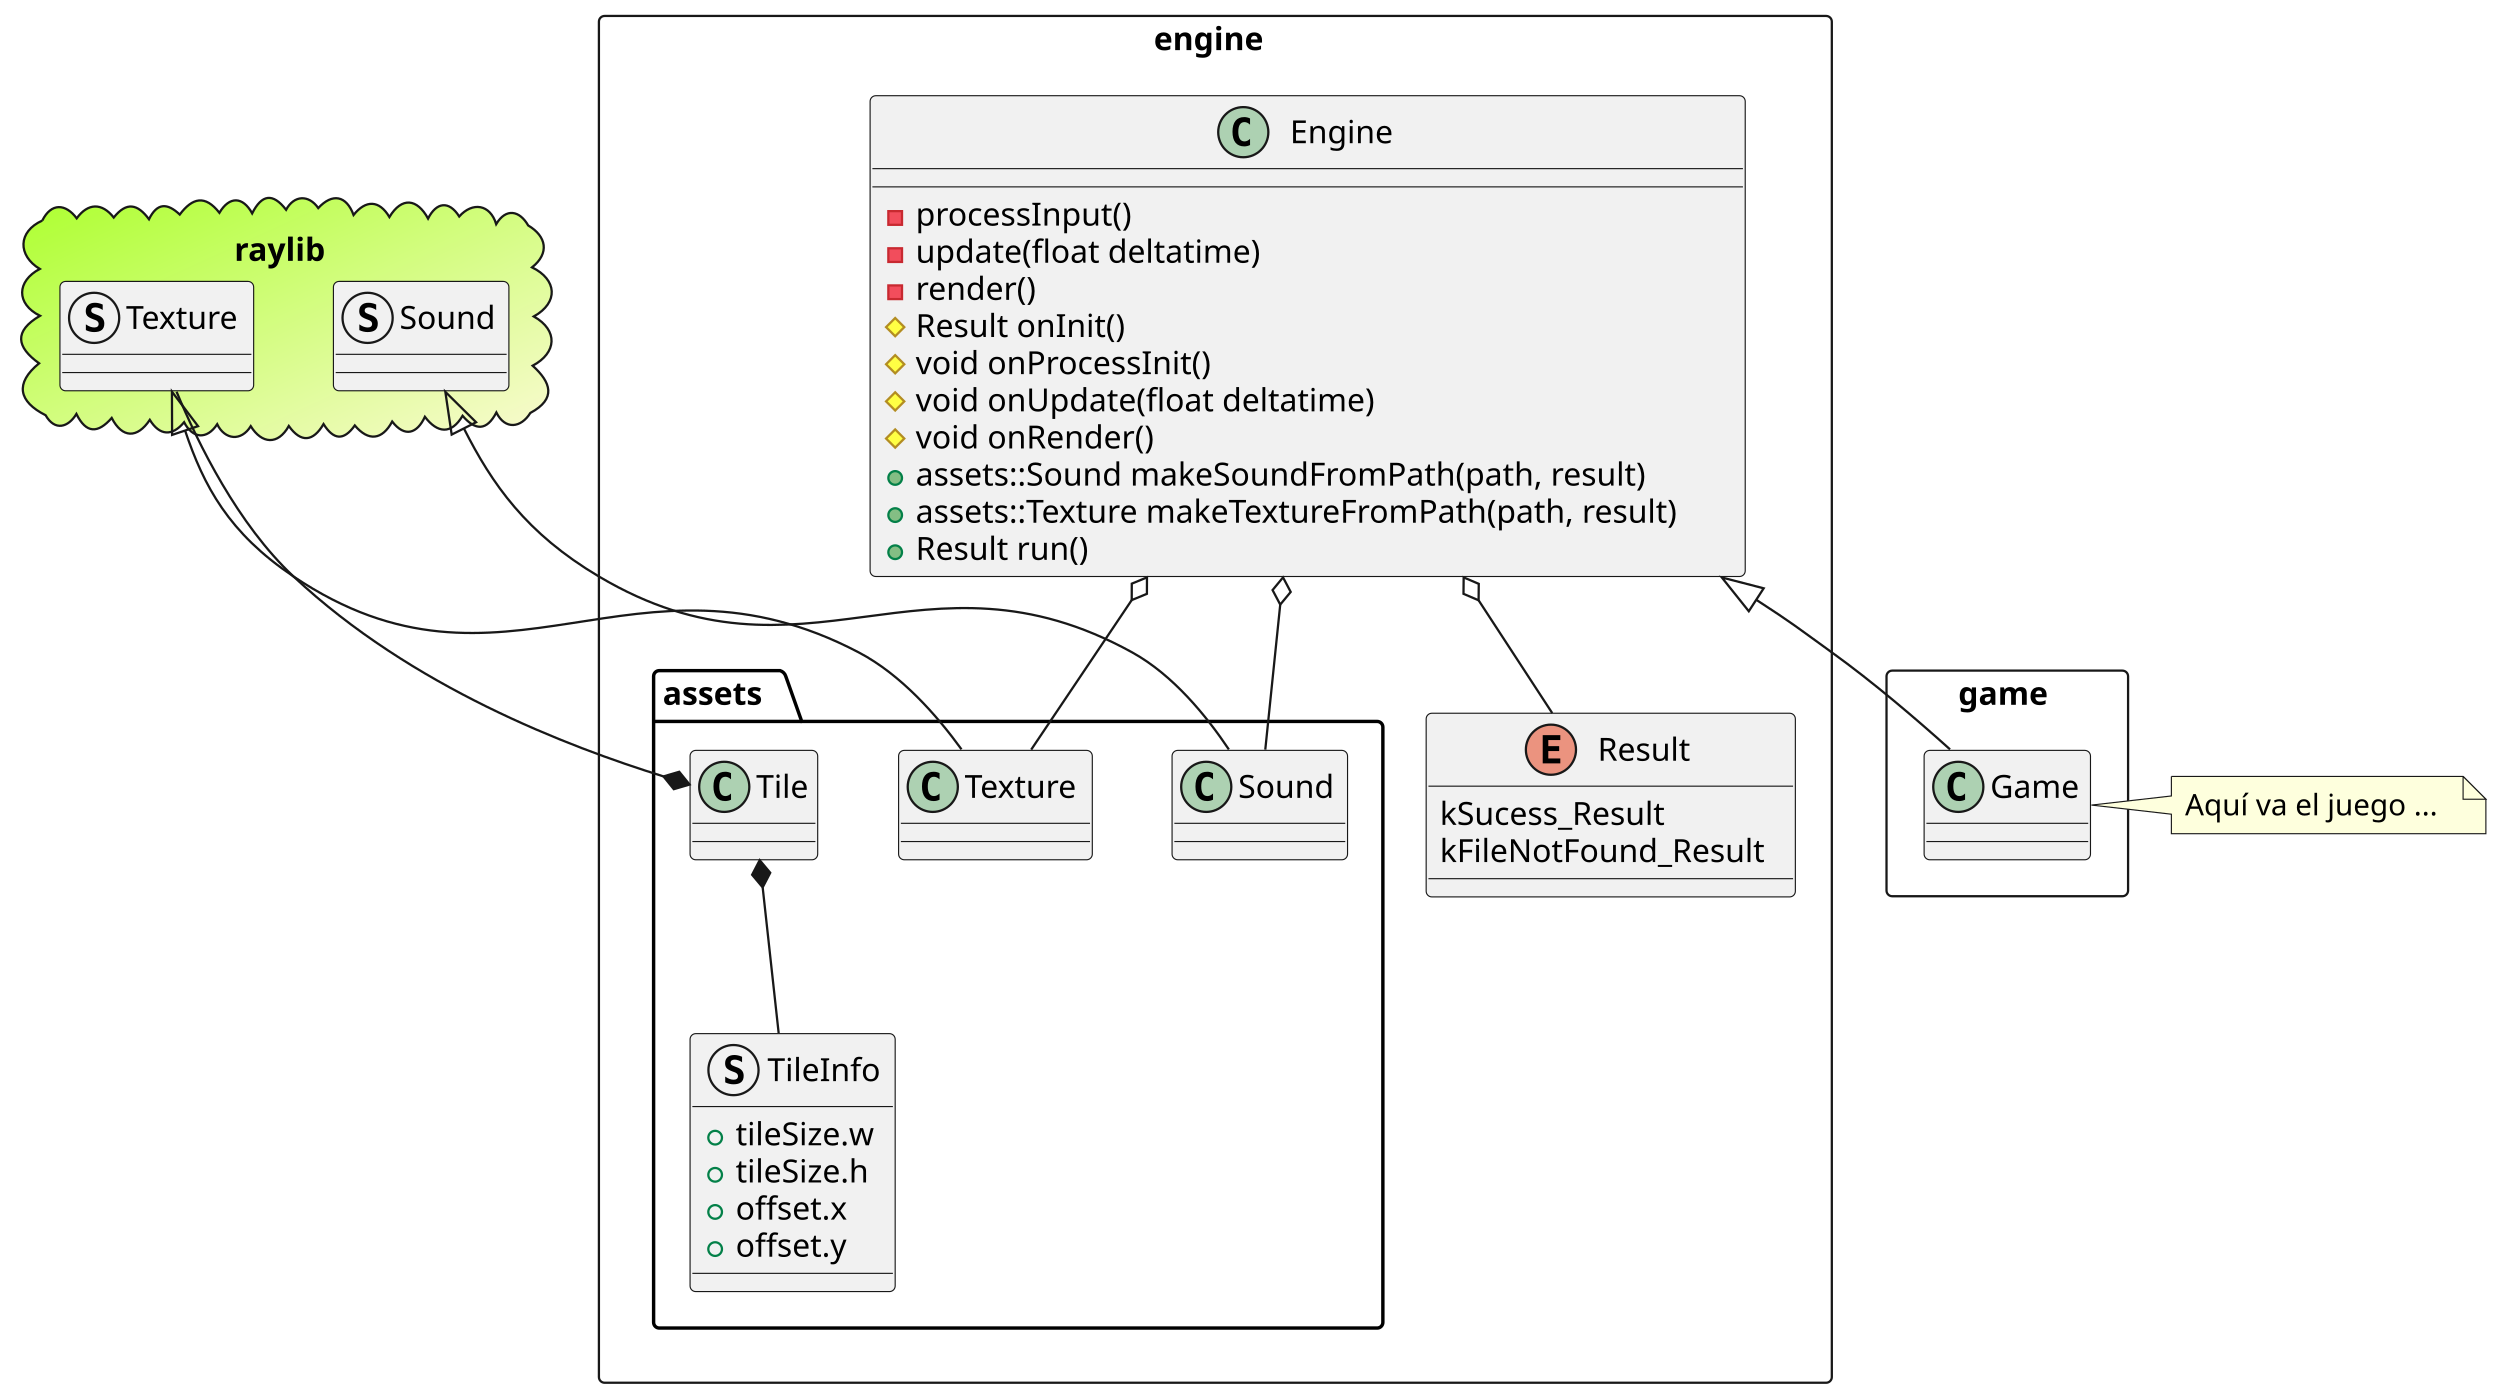
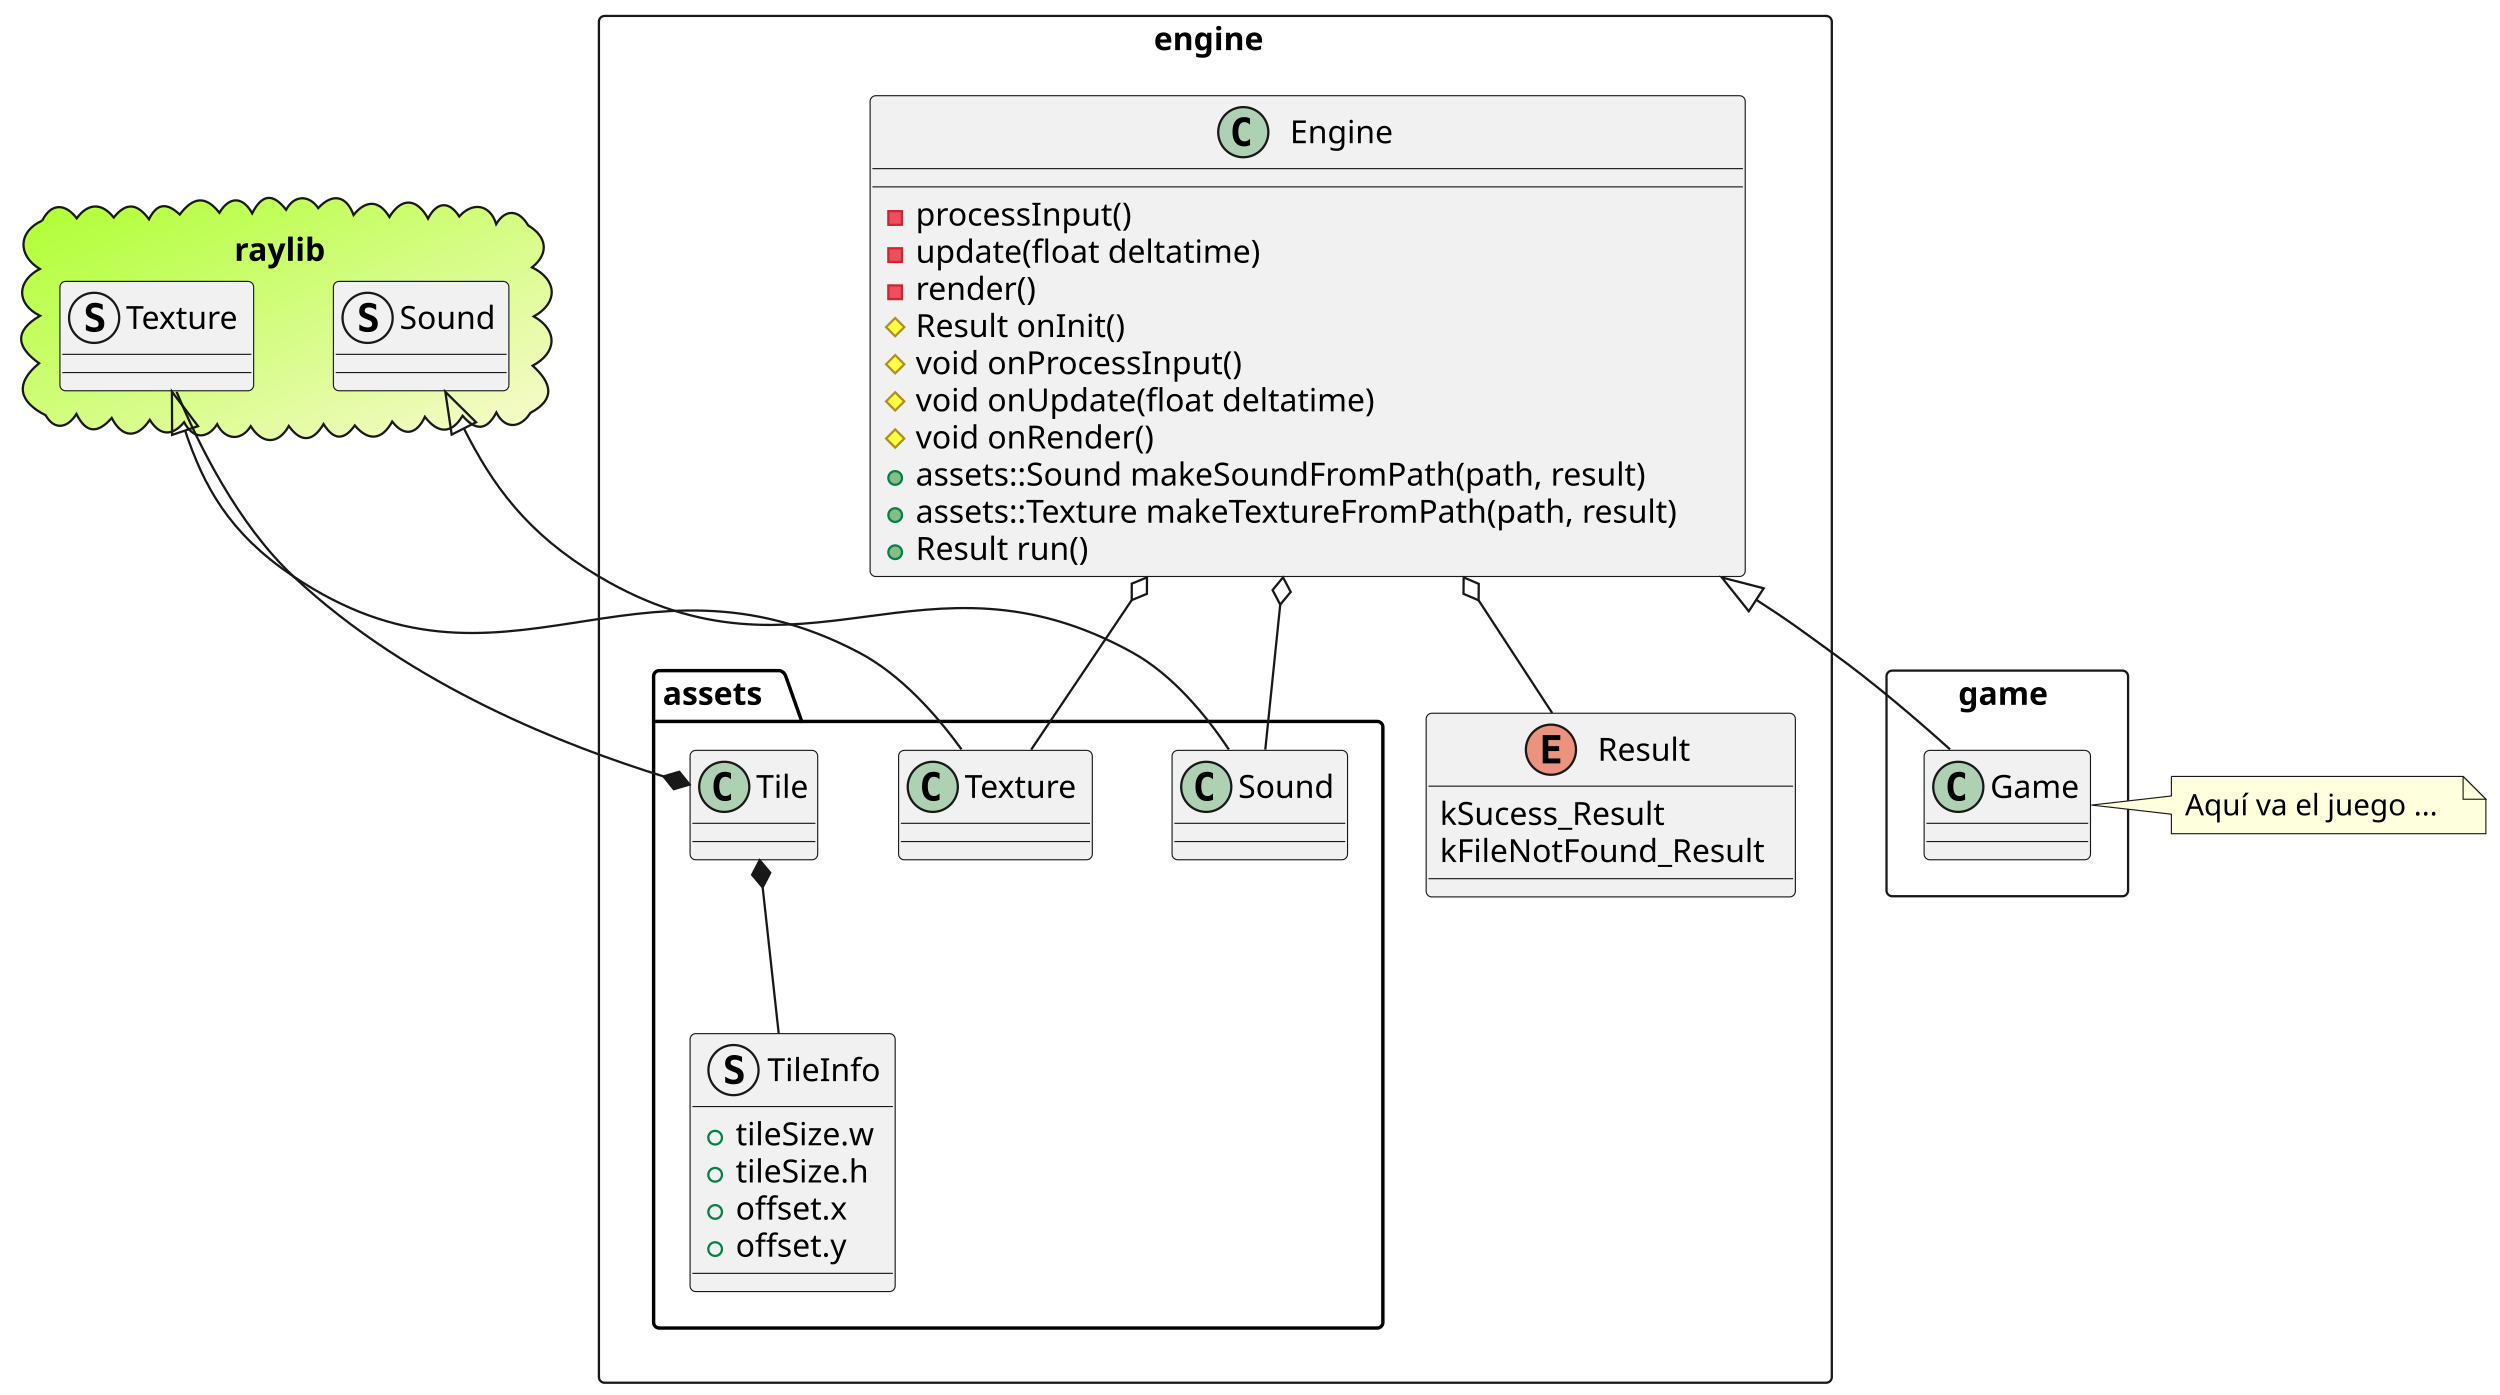
<svg xmlns="http://www.w3.org/2000/svg" contentStyleType="text/css" height="612px" preserveAspectRatio="none" style="width:1097px;height:612px;background:#FFFFFF;" version="1.1" viewBox="0 0 1097 612" width="1097px" zoomAndPan="magnify">
  <defs>
-     <linearGradient id="g1n3mw4vjmuonq0" x1="0%" x2="100%" y1="0%" y2="100%">
+     <linearGradient id="g1bhke0zuemt120" x1="0%" x2="100%" y1="0%" y2="100%">
      <stop offset="0%" stop-color="#ADFF2F" />
      <stop offset="100%" stop-color="#FAFAD2" />
    </linearGradient>
  </defs>
  <g>
    <g id="cluster_raylib">
-       <path d="M18.559,96.789 C22.48,88.885 28.789,89.29 33.659,95.794 C38.593,89.043 44.689,88.833 49.908,95.447 C55.58,88.368 60.378,89.468 65.375,96.203 C68.964,88.92 73.38,88.963 78.873,94.14 C84.467,86.712 89.995,85.37 96.275,93.366 C100.66,86.001 106.525,86.125 110.651,93.615 C114.855,85.32 119.644,84.449 125.533,92.036 C129.066,85.581 135.466,85.316 139.654,91.293 C145.843,84.642 151.944,85.697 155.145,94.323 C160.481,87.683 166.358,87.646 170.87,95.233 C176.341,86.219 183.056,87.133 187.833,95.895 C191.455,88.779 196.934,87.785 201.505,94.989 C207.344,88.469 215.047,89.561 217.736,98.333 C222.061,91.109 228.017,92.379 231.764,98.922 C239.8,103.703 241.258,111.068 233.47,117.317 C244.435,122.69 245.244,132.693 234.251,138.862 C245.054,145.015 244.32,154.831 233.736,160.474 C241.714,167.724 244.357,174.936 232.702,181.208 C228.649,187.781 221.669,188.774 217.802,181.014 C213.566,189.115 208.653,189.07 202.983,182.459 C197.959,190.891 191.892,190.073 186.448,182.905 C183.007,190.305 177.634,192.084 172.094,184.983 C167.696,193.125 161.676,193.799 155.687,186.696 C150.718,193.645 146.324,192.983 141.968,186.089 C137.418,193.834 132.124,194.463 126.729,186.934 C121.957,195.459 114.88,194.818 110.026,187.019 C105.846,193.796 98.69,193.066 95.305,186.163 C90.737,193.119 84.49,192.461 80.785,185.277 C75.535,191.574 70.067,191.243 65.736,184.236 C60.218,192.478 53.678,192.394 49.015,183.406 C42.946,190.311 37.829,190.334 33.529,181.649 C29.966,187.528 24.099,189.342 20.006,182.199 C8.154,176.226 6.369,168.234 17.148,159.421 C7.185,152.26 6,145.335 17.536,138.575 C6.942,133.317 7.307,123.364 17.441,118.01 C7.692,112.111 7.786,101.607 18.559,96.789 " fill="url(#g1n3mw4vjmuonq0)" style="stroke:#181818;stroke-width:1.0;" />
+       <path d="M18.559,96.789 C22.48,88.885 28.789,89.29 33.659,95.794 C38.593,89.043 44.689,88.833 49.908,95.447 C55.58,88.368 60.378,89.468 65.375,96.203 C68.964,88.92 73.38,88.963 78.873,94.14 C84.467,86.712 89.995,85.37 96.275,93.366 C100.66,86.001 106.525,86.125 110.651,93.615 C114.855,85.32 119.644,84.449 125.533,92.036 C129.066,85.581 135.466,85.316 139.654,91.293 C145.843,84.642 151.944,85.697 155.145,94.323 C160.481,87.683 166.358,87.646 170.87,95.233 C176.341,86.219 183.056,87.133 187.833,95.895 C191.455,88.779 196.934,87.785 201.505,94.989 C207.344,88.469 215.047,89.561 217.736,98.333 C222.061,91.109 228.017,92.379 231.764,98.922 C239.8,103.703 241.258,111.068 233.47,117.317 C244.435,122.69 245.244,132.693 234.251,138.862 C245.054,145.015 244.32,154.831 233.736,160.474 C241.714,167.724 244.357,174.936 232.702,181.208 C228.649,187.781 221.669,188.774 217.802,181.014 C213.566,189.115 208.653,189.07 202.983,182.459 C197.959,190.891 191.892,190.073 186.448,182.905 C183.007,190.305 177.634,192.084 172.094,184.983 C167.696,193.125 161.676,193.799 155.687,186.696 C150.718,193.645 146.324,192.983 141.968,186.089 C137.418,193.834 132.124,194.463 126.729,186.934 C121.957,195.459 114.88,194.818 110.026,187.019 C105.846,193.796 98.69,193.066 95.305,186.163 C90.737,193.119 84.49,192.461 80.785,185.277 C75.535,191.574 70.067,191.243 65.736,184.236 C60.218,192.478 53.678,192.394 49.015,183.406 C42.946,190.311 37.829,190.334 33.529,181.649 C29.966,187.528 24.099,189.342 20.006,182.199 C8.154,176.226 6.369,168.234 17.148,159.421 C7.185,152.26 6,145.335 17.536,138.575 C6.942,133.317 7.307,123.364 17.441,118.01 C7.692,112.111 7.786,101.607 18.559,96.789 " fill="url(#g1bhke0zuemt120)" style="stroke:#181818;stroke-width:1.0;" />
      <text fill="#000000" font-family="sans-serif" font-size="14" font-weight="bold" lengthAdjust="spacing" textLength="43" x="102.803" y="114.475">raylib</text>
    </g>
    <g id="cluster_engine">
      <rect fill="none" height="599.75" rx="2.5" ry="2.5" style="stroke:#181818;stroke-width:1.0;" width="541" x="262.803" y="7" />
      <text fill="#000000" font-family="sans-serif" font-size="14" font-weight="bold" lengthAdjust="spacing" textLength="54" x="506.303" y="21.995">engine</text>
    </g>
    <g id="cluster_assets">
      <path d="M289.303,294.27 L342.303,294.27 A3.75,3.75 0 0 1 344.803,296.77 L351.803,316.567 L604.303,316.567 A2.5,2.5 0 0 1 606.803,319.067 L606.803,580.25 A2.5,2.5 0 0 1 604.303,582.75 L289.303,582.75 A2.5,2.5 0 0 1 286.803,580.25 L286.803,296.77 A2.5,2.5 0 0 1 289.303,294.27 " fill="none" style="stroke:#000000;stroke-width:1.5;" />
      <line style="stroke:#000000;stroke-width:1.5;" x1="286.803" x2="351.803" y1="316.567" y2="316.567" />
      <text fill="#000000" font-family="sans-serif" font-size="14" font-weight="bold" lengthAdjust="spacing" textLength="52" x="290.803" y="309.265">assets</text>
    </g>
    <g id="cluster_game">
      <rect fill="none" height="99" rx="2.5" ry="2.5" style="stroke:#181818;stroke-width:1.0;" width="106" x="827.803" y="294.27" />
      <text fill="#000000" font-family="sans-serif" font-size="14" font-weight="bold" lengthAdjust="spacing" textLength="43" x="859.303" y="309.265">game</text>
    </g>
    <g id="elem_Sound">
      <rect codeLine="2" fill="#F1F1F1" height="48" id="Sound" rx="2.5" ry="2.5" style="stroke:#181818;stroke-width:0.5;" width="77" x="146.303" y="123.48" />
      <ellipse cx="161.303" cy="139.48" fill="#F1F1F1" rx="11" ry="11" style="stroke:#181818;stroke-width:1.0;" />
      <path d="M160.787,140.042 Q158.928,139.339 158.272,138.574 Q157.631,137.792 157.631,136.48 Q157.631,134.792 158.709,133.824 Q159.787,132.855 161.662,132.855 Q162.522,132.855 163.365,133.058 Q164.225,133.246 165.068,133.636 L165.068,136.027 Q164.287,135.464 163.459,135.183 Q162.647,134.886 161.85,134.886 Q160.975,134.886 160.49,135.246 Q160.022,135.605 160.022,136.261 Q160.022,136.777 160.365,137.121 Q160.709,137.449 161.803,137.855 L162.865,138.261 Q164.35,138.808 165.053,139.714 Q165.772,140.621 165.772,141.996 Q165.772,143.871 164.662,144.792 Q163.553,145.714 161.303,145.714 Q160.381,145.714 159.459,145.496 Q158.537,145.277 157.678,144.855 L157.678,142.324 Q158.647,143.011 159.568,143.355 Q160.49,143.699 161.381,143.699 Q162.287,143.699 162.787,143.292 Q163.287,142.871 163.287,142.136 Q163.287,141.574 162.943,141.167 Q162.615,140.746 161.99,140.496 L160.787,140.042 Z " fill="#000000" />
      <text fill="#000000" font-family="sans-serif" font-size="14" lengthAdjust="spacing" textLength="45" x="175.303" y="144.327">Sound</text>
      <line style="stroke:#181818;stroke-width:0.5;" x1="147.303" x2="222.303" y1="155.48" y2="155.48" />
      <line style="stroke:#181818;stroke-width:0.5;" x1="147.303" x2="222.303" y1="163.48" y2="163.48" />
    </g>
    <g id="elem_Texture">
      <rect codeLine="3" fill="#F1F1F1" height="48" id="Texture" rx="2.5" ry="2.5" style="stroke:#181818;stroke-width:0.5;" width="85" x="26.303" y="123.48" />
      <ellipse cx="41.303" cy="139.48" fill="#F1F1F1" rx="11" ry="11" style="stroke:#181818;stroke-width:1.0;" />
      <path d="M40.787,140.042 Q38.928,139.339 38.272,138.574 Q37.631,137.792 37.631,136.48 Q37.631,134.792 38.709,133.824 Q39.787,132.855 41.662,132.855 Q42.522,132.855 43.365,133.058 Q44.225,133.246 45.068,133.636 L45.068,136.027 Q44.287,135.464 43.459,135.183 Q42.647,134.886 41.85,134.886 Q40.975,134.886 40.49,135.246 Q40.022,135.605 40.022,136.261 Q40.022,136.777 40.365,137.121 Q40.709,137.449 41.803,137.855 L42.865,138.261 Q44.35,138.808 45.053,139.714 Q45.772,140.621 45.772,141.996 Q45.772,143.871 44.662,144.792 Q43.553,145.714 41.303,145.714 Q40.381,145.714 39.459,145.496 Q38.537,145.277 37.678,144.855 L37.678,142.324 Q38.647,143.011 39.568,143.355 Q40.49,143.699 41.381,143.699 Q42.287,143.699 42.787,143.292 Q43.287,142.871 43.287,142.136 Q43.287,141.574 42.943,141.167 Q42.615,140.746 41.99,140.496 L40.787,140.042 Z " fill="#000000" />
      <text fill="#000000" font-family="sans-serif" font-size="14" lengthAdjust="spacing" textLength="53" x="55.303" y="144.327">Texture</text>
      <line style="stroke:#181818;stroke-width:0.5;" x1="27.303" x2="110.303" y1="155.48" y2="155.48" />
      <line style="stroke:#181818;stroke-width:0.5;" x1="27.303" x2="110.303" y1="163.48" y2="163.48" />
    </g>
    <g id="elem_Engine">
      <rect codeLine="23" fill="#F1F1F1" height="210.969" id="Engine" rx="2.5" ry="2.5" style="stroke:#181818;stroke-width:0.5;" width="384" x="381.803" y="42" />
      <ellipse cx="545.553" cy="58" fill="#ADD1B2" rx="11" ry="11" style="stroke:#181818;stroke-width:1.0;" />
      <path d="M548.521,63.641 Q547.943,63.938 547.303,64.078 Q546.662,64.234 545.959,64.234 Q543.459,64.234 542.131,62.594 Q540.818,60.938 540.818,57.812 Q540.818,54.688 542.131,53.031 Q543.459,51.375 545.959,51.375 Q546.662,51.375 547.303,51.531 Q547.959,51.688 548.521,51.984 L548.521,54.703 Q547.896,54.125 547.303,53.859 Q546.709,53.578 546.084,53.578 Q544.74,53.578 544.053,54.656 Q543.365,55.719 543.365,57.812 Q543.365,59.906 544.053,60.984 Q544.74,62.047 546.084,62.047 Q546.709,62.047 547.303,61.781 Q547.896,61.5 548.521,60.922 L548.521,63.641 Z " fill="#000000" />
      <text fill="#000000" font-family="sans-serif" font-size="14" lengthAdjust="spacing" textLength="48" x="566.053" y="62.847">Engine</text>
      <line style="stroke:#181818;stroke-width:0.5;" x1="382.803" x2="764.803" y1="74" y2="74" />
      <line style="stroke:#181818;stroke-width:0.5;" x1="382.803" x2="764.803" y1="82" y2="82" />
      <rect fill="#F24D5C" height="6" style="stroke:#C82930;stroke-width:1.0;" width="6" x="389.803" y="92.648" />
      <text fill="#000000" font-family="sans-serif" font-size="14" lengthAdjust="spacing" textLength="101" x="401.803" y="98.995">processInput()</text>
      <rect fill="#F24D5C" height="6" style="stroke:#C82930;stroke-width:1.0;" width="6" x="389.803" y="108.945" />
      <text fill="#000000" font-family="sans-serif" font-size="14" lengthAdjust="spacing" textLength="156" x="401.803" y="115.292">update(float deltatime)</text>
      <rect fill="#F24D5C" height="6" style="stroke:#C82930;stroke-width:1.0;" width="6" x="389.803" y="125.242" />
      <text fill="#000000" font-family="sans-serif" font-size="14" lengthAdjust="spacing" textLength="56" x="401.803" y="131.589">render()</text>
      <polygon fill="#FFFF44" points="392.803,139.539,396.803,143.539,392.803,147.539,388.803,143.539" style="stroke:#B38D22;stroke-width:1.0;" />
      <text fill="#000000" font-family="sans-serif" font-size="14" lengthAdjust="spacing" textLength="96" x="401.803" y="147.886">Result onInit()</text>
      <polygon fill="#FFFF44" points="392.803,155.836,396.803,159.836,392.803,163.836,388.803,159.836" style="stroke:#B38D22;stroke-width:1.0;" />
-       <text fill="#000000" font-family="sans-serif" font-size="14" lengthAdjust="spacing" textLength="136" x="401.803" y="164.183">void onProcessInit()</text>
+       <text fill="#000000" font-family="sans-serif" font-size="14" lengthAdjust="spacing" textLength="151" x="401.803" y="164.183">void onProcessInput()</text>
      <polygon fill="#FFFF44" points="392.803,172.133,396.803,176.133,392.803,180.133,388.803,176.133" style="stroke:#B38D22;stroke-width:1.0;" />
      <text fill="#000000" font-family="sans-serif" font-size="14" lengthAdjust="spacing" textLength="207" x="401.803" y="180.48">void onUpdate(float deltatime)</text>
      <polygon fill="#FFFF44" points="392.803,188.43,396.803,192.43,392.803,196.43,388.803,192.43" style="stroke:#B38D22;stroke-width:1.0;" />
      <text fill="#000000" font-family="sans-serif" font-size="14" lengthAdjust="spacing" textLength="111" x="401.803" y="196.776">void onRender()</text>
      <ellipse cx="392.803" cy="209.727" fill="#84BE84" rx="3" ry="3" style="stroke:#038048;stroke-width:1.0;" />
      <text fill="#000000" font-family="sans-serif" font-size="14" lengthAdjust="spacing" textLength="342" x="401.803" y="213.073">assets::Sound makeSoundFromPath(path, result)</text>
      <ellipse cx="392.803" cy="226.023" fill="#84BE84" rx="3" ry="3" style="stroke:#038048;stroke-width:1.0;" />
      <text fill="#000000" font-family="sans-serif" font-size="14" lengthAdjust="spacing" textLength="358" x="401.803" y="229.37">assets::Texture makeTextureFromPath(path, result)</text>
      <ellipse cx="392.803" cy="242.32" fill="#84BE84" rx="3" ry="3" style="stroke:#038048;stroke-width:1.0;" />
      <text fill="#000000" font-family="sans-serif" font-size="14" lengthAdjust="spacing" textLength="81" x="401.803" y="245.667">Result run()</text>
    </g>
    <g id="elem_Result">
      <rect codeLine="36" fill="#F1F1F1" height="80.594" id="Result" rx="2.5" ry="2.5" style="stroke:#181818;stroke-width:0.5;" width="162" x="625.803" y="312.97" />
      <ellipse cx="680.553" cy="328.97" fill="#EB937F" rx="11" ry="11" style="stroke:#181818;stroke-width:1.0;" />
      <path d="M684.662,334.97 L676.943,334.97 L676.943,322.579 L684.662,322.579 L684.662,324.736 L679.396,324.736 L679.396,327.408 L684.162,327.408 L684.162,329.564 L679.396,329.564 L679.396,332.814 L684.662,332.814 L684.662,334.97 Z " fill="#000000" />
      <text fill="#000000" font-family="sans-serif" font-size="14" lengthAdjust="spacing" textLength="44" x="701.053" y="333.817">Result</text>
      <line style="stroke:#181818;stroke-width:0.5;" x1="626.803" x2="786.803" y1="344.97" y2="344.97" />
      <text fill="#000000" font-family="sans-serif" font-size="14" lengthAdjust="spacing" textLength="110" x="631.803" y="361.965">kSucess_Result</text>
      <text fill="#000000" font-family="sans-serif" font-size="14" lengthAdjust="spacing" textLength="150" x="631.803" y="378.262">kFileNotFound_Result</text>
      <line style="stroke:#181818;stroke-width:0.5;" x1="626.803" x2="786.803" y1="385.564" y2="385.564" />
    </g>
    <g id="elem_Sound">
      <rect codeLine="8" fill="#F1F1F1" height="48" id="Sound" rx="2.5" ry="2.5" style="stroke:#181818;stroke-width:0.5;" width="77" x="514.303" y="329.27" />
      <ellipse cx="529.303" cy="345.27" fill="#ADD1B2" rx="11" ry="11" style="stroke:#181818;stroke-width:1.0;" />
      <path d="M532.271,350.911 Q531.693,351.207 531.053,351.348 Q530.412,351.504 529.709,351.504 Q527.209,351.504 525.881,349.864 Q524.568,348.207 524.568,345.082 Q524.568,341.957 525.881,340.301 Q527.209,338.645 529.709,338.645 Q530.412,338.645 531.053,338.801 Q531.709,338.957 532.271,339.254 L532.271,341.973 Q531.646,341.395 531.053,341.129 Q530.459,340.848 529.834,340.848 Q528.49,340.848 527.803,341.926 Q527.115,342.989 527.115,345.082 Q527.115,347.176 527.803,348.254 Q528.49,349.317 529.834,349.317 Q530.459,349.317 531.053,349.051 Q531.646,348.77 532.271,348.192 L532.271,350.911 Z " fill="#000000" />
      <text fill="#000000" font-family="sans-serif" font-size="14" lengthAdjust="spacing" textLength="45" x="543.303" y="350.117">Sound</text>
      <line style="stroke:#181818;stroke-width:0.5;" x1="515.303" x2="590.303" y1="361.27" y2="361.27" />
      <line style="stroke:#181818;stroke-width:0.5;" x1="515.303" x2="590.303" y1="369.27" y2="369.27" />
    </g>
    <g id="elem_Texture">
      <rect codeLine="9" fill="#F1F1F1" height="48" id="Texture" rx="2.5" ry="2.5" style="stroke:#181818;stroke-width:0.5;" width="85" x="394.303" y="329.27" />
      <ellipse cx="409.303" cy="345.27" fill="#ADD1B2" rx="11" ry="11" style="stroke:#181818;stroke-width:1.0;" />
      <path d="M412.272,350.911 Q411.693,351.207 411.053,351.348 Q410.412,351.504 409.709,351.504 Q407.209,351.504 405.881,349.864 Q404.568,348.207 404.568,345.082 Q404.568,341.957 405.881,340.301 Q407.209,338.645 409.709,338.645 Q410.412,338.645 411.053,338.801 Q411.709,338.957 412.272,339.254 L412.272,341.973 Q411.647,341.395 411.053,341.129 Q410.459,340.848 409.834,340.848 Q408.49,340.848 407.803,341.926 Q407.115,342.989 407.115,345.082 Q407.115,347.176 407.803,348.254 Q408.49,349.317 409.834,349.317 Q410.459,349.317 411.053,349.051 Q411.647,348.77 412.272,348.192 L412.272,350.911 Z " fill="#000000" />
      <text fill="#000000" font-family="sans-serif" font-size="14" lengthAdjust="spacing" textLength="53" x="423.303" y="350.117">Texture</text>
      <line style="stroke:#181818;stroke-width:0.5;" x1="395.303" x2="478.303" y1="361.27" y2="361.27" />
      <line style="stroke:#181818;stroke-width:0.5;" x1="395.303" x2="478.303" y1="369.27" y2="369.27" />
    </g>
    <g id="elem_Tile">
      <rect codeLine="10" fill="#F1F1F1" height="48" id="Tile" rx="2.5" ry="2.5" style="stroke:#181818;stroke-width:0.5;" width="56" x="302.803" y="329.27" />
      <ellipse cx="317.803" cy="345.27" fill="#ADD1B2" rx="11" ry="11" style="stroke:#181818;stroke-width:1.0;" />
      <path d="M320.772,350.911 Q320.193,351.207 319.553,351.348 Q318.912,351.504 318.209,351.504 Q315.709,351.504 314.381,349.864 Q313.068,348.207 313.068,345.082 Q313.068,341.957 314.381,340.301 Q315.709,338.645 318.209,338.645 Q318.912,338.645 319.553,338.801 Q320.209,338.957 320.772,339.254 L320.772,341.973 Q320.147,341.395 319.553,341.129 Q318.959,340.848 318.334,340.848 Q316.99,340.848 316.303,341.926 Q315.615,342.989 315.615,345.082 Q315.615,347.176 316.303,348.254 Q316.99,349.317 318.334,349.317 Q318.959,349.317 319.553,349.051 Q320.147,348.77 320.772,348.192 L320.772,350.911 Z " fill="#000000" />
      <text fill="#000000" font-family="sans-serif" font-size="14" lengthAdjust="spacing" textLength="24" x="331.803" y="350.117">Tile</text>
      <line style="stroke:#181818;stroke-width:0.5;" x1="303.803" x2="357.803" y1="361.27" y2="361.27" />
      <line style="stroke:#181818;stroke-width:0.5;" x1="303.803" x2="357.803" y1="369.27" y2="369.27" />
    </g>
    <g id="elem_TileInfo">
      <rect codeLine="11" fill="#F1F1F1" height="113.188" id="TileInfo" rx="2.5" ry="2.5" style="stroke:#181818;stroke-width:0.5;" width="90" x="302.803" y="453.56" />
      <ellipse cx="321.853" cy="469.56" fill="#F1F1F1" rx="11" ry="11" style="stroke:#181818;stroke-width:1.0;" />
      <path d="M321.337,470.123 Q319.478,469.419 318.822,468.654 Q318.181,467.873 318.181,466.56 Q318.181,464.873 319.259,463.904 Q320.337,462.935 322.212,462.935 Q323.072,462.935 323.915,463.138 Q324.775,463.326 325.618,463.716 L325.618,466.107 Q324.837,465.544 324.009,465.263 Q323.197,464.966 322.4,464.966 Q321.525,464.966 321.04,465.326 Q320.572,465.685 320.572,466.341 Q320.572,466.857 320.915,467.201 Q321.259,467.529 322.353,467.935 L323.415,468.341 Q324.9,468.888 325.603,469.794 Q326.322,470.701 326.322,472.076 Q326.322,473.951 325.212,474.873 Q324.103,475.794 321.853,475.794 Q320.931,475.794 320.009,475.576 Q319.087,475.357 318.228,474.935 L318.228,472.404 Q319.197,473.091 320.118,473.435 Q321.04,473.779 321.931,473.779 Q322.837,473.779 323.337,473.373 Q323.837,472.951 323.837,472.216 Q323.837,471.654 323.493,471.248 Q323.165,470.826 322.54,470.576 L321.337,470.123 Z " fill="#000000" />
      <text fill="#000000" font-family="sans-serif" font-size="14" lengthAdjust="spacing" textLength="49" x="336.753" y="474.407">TileInfo</text>
      <line style="stroke:#181818;stroke-width:0.5;" x1="303.803" x2="391.803" y1="485.56" y2="485.56" />
      <ellipse cx="313.803" cy="499.208" fill="none" rx="3" ry="3" style="stroke:#038048;stroke-width:1.0;" />
      <text fill="#000000" font-family="sans-serif" font-size="14" lengthAdjust="spacing" textLength="64" x="322.803" y="502.555">tileSize.w</text>
      <ellipse cx="313.803" cy="515.505" fill="none" rx="3" ry="3" style="stroke:#038048;stroke-width:1.0;" />
      <text fill="#000000" font-family="sans-serif" font-size="14" lengthAdjust="spacing" textLength="62" x="322.803" y="518.852">tileSize.h</text>
      <ellipse cx="313.803" cy="531.802" fill="none" rx="3" ry="3" style="stroke:#038048;stroke-width:1.0;" />
      <text fill="#000000" font-family="sans-serif" font-size="14" lengthAdjust="spacing" textLength="50" x="322.803" y="535.149">offset.x</text>
      <ellipse cx="313.803" cy="548.099" fill="none" rx="3" ry="3" style="stroke:#038048;stroke-width:1.0;" />
      <text fill="#000000" font-family="sans-serif" font-size="14" lengthAdjust="spacing" textLength="50" x="322.803" y="551.446">offset.y</text>
      <line style="stroke:#181818;stroke-width:0.5;" x1="303.803" x2="391.803" y1="558.747" y2="558.747" />
    </g>
    <g id="elem_Game">
      <rect codeLine="47" fill="#F1F1F1" height="48" id="Game" rx="2.5" ry="2.5" style="stroke:#181818;stroke-width:0.5;" width="73" x="844.303" y="329.27" />
      <ellipse cx="859.303" cy="345.27" fill="#ADD1B2" rx="11" ry="11" style="stroke:#181818;stroke-width:1.0;" />
      <path d="M862.271,350.911 Q861.693,351.207 861.053,351.348 Q860.412,351.504 859.709,351.504 Q857.209,351.504 855.881,349.864 Q854.568,348.207 854.568,345.082 Q854.568,341.957 855.881,340.301 Q857.209,338.645 859.709,338.645 Q860.412,338.645 861.053,338.801 Q861.709,338.957 862.271,339.254 L862.271,341.973 Q861.646,341.395 861.053,341.129 Q860.459,340.848 859.834,340.848 Q858.49,340.848 857.803,341.926 Q857.115,342.989 857.115,345.082 Q857.115,347.176 857.803,348.254 Q858.49,349.317 859.834,349.317 Q860.459,349.317 861.053,349.051 Q861.646,348.77 862.271,348.192 L862.271,350.911 Z " fill="#000000" />
      <text fill="#000000" font-family="sans-serif" font-size="14" lengthAdjust="spacing" textLength="41" x="873.303" y="350.117">Game</text>
      <line style="stroke:#181818;stroke-width:0.5;" x1="845.303" x2="916.303" y1="361.27" y2="361.27" />
      <line style="stroke:#181818;stroke-width:0.5;" x1="845.303" x2="916.303" y1="369.27" y2="369.27" />
    </g>
    <g id="elem_GMN23">
      <path d="M952.803,340.7 L952.803,349.27 L917.703,353.27 L952.803,357.27 L952.803,365.833 A0,0 0 0 0 952.803,365.833 L1090.803,365.833 A0,0 0 0 0 1090.803,365.833 L1090.803,350.7 L1080.803,340.7 L952.803,340.7 A0,0 0 0 0 952.803,340.7 " fill="#FEFFDD" style="stroke:#181818;stroke-width:0.5;" />
      <path d="M1080.803,340.7 L1080.803,350.7 L1090.803,350.7 L1080.803,340.7 " fill="#FEFFDD" style="stroke:#181818;stroke-width:0.5;" />
      <text fill="#000000" font-family="sans-serif" font-size="13" lengthAdjust="spacing" textLength="117" x="958.803" y="357.767">Aquí va el juego ...</text>
    </g>
    <g id="link_Sound_Sound">
      <path d="M203.546,187.988 C215.976,212.528 230.873,234.03 262.803,252.97 C353.153,306.57 404.833,235.51 496.803,286.27 C514.693,296.14 529.383,314.15 539.223,328.86 " fill="none" id="Sound-backto-Sound" style="stroke:#181818;stroke-width:1.0;" />
      <polygon fill="none" points="195.413,171.93,198.194,190.699,208.899,185.276,195.413,171.93" style="stroke:#181818;stroke-width:1.0;" />
    </g>
    <g id="link_Texture_Texture">
      <path d="M81.204,188.913 C89.474,213.393 100.323,233.84 128.803,252.97 C221.123,314.98 278.323,234.59 376.803,286.27 C395.453,296.05 411.223,314.07 421.903,328.81 " fill="none" id="Texture-backto-Texture" style="stroke:#181818;stroke-width:1.0;" />
      <polygon fill="none" points="75.443,171.86,75.519,190.833,86.888,186.993,75.443,171.86" style="stroke:#181818;stroke-width:1.0;" />
    </g>
    <g id="link_Tile_TileInfo">
      <path codeLine="18" d="M334.658,389.379 C336.848,409.389 338.803,427.16 341.673,453.3 " fill="none" id="Tile-backto-TileInfo" style="stroke:#181818;stroke-width:1.0;" />
      <polygon fill="#181818" points="333.353,377.45,330.029,383.85,334.658,389.379,337.982,382.979,333.353,377.45" style="stroke:#181818;stroke-width:1.0;" />
    </g>
    <g id="link_Tile_Texture">
      <path codeLine="19" d="M291.127,340.687 C248.997,327.547 180.543,301.48 128.803,252.97 C104.383,230.08 87.053,194.99 77.483,171.89 " fill="none" id="Tile-backto-Texture" style="stroke:#181818;stroke-width:1.0;" />
      <polygon fill="#181818" points="302.583,344.26,298.046,338.655,291.127,340.687,295.664,346.292,302.583,344.26" style="stroke:#181818;stroke-width:1.0;" />
    </g>
    <g id="link_Engine_Sound">
      <path codeLine="41" d="M561.765,265.297 C558.835,293.777 557.163,310 555.203,328.95 " fill="none" id="Engine-backto-Sound" style="stroke:#181818;stroke-width:1.0;" />
      <polygon fill="none" points="562.993,253.36,558.4,258.919,561.765,265.297,566.358,259.738,562.993,253.36" style="stroke:#181818;stroke-width:1.0;" />
    </g>
    <g id="link_Engine_Texture">
      <path codeLine="42" d="M496.599,263.32 C477.459,291.8 465.213,310 452.483,328.95 " fill="none" id="Engine-backto-Texture" style="stroke:#181818;stroke-width:1.0;" />
      <polygon fill="none" points="503.293,253.36,496.626,256.109,496.599,263.32,503.266,260.571,503.293,253.36" style="stroke:#181818;stroke-width:1.0;" />
    </g>
    <g id="link_Engine_Result">
      <path codeLine="43" d="M648.81,263.41 C662.68,284.67 669.893,295.71 681.123,312.91 " fill="none" id="Engine-backto-Result" style="stroke:#181818;stroke-width:1.0;" />
      <polygon fill="none" points="642.253,253.36,642.181,260.571,648.81,263.41,648.881,256.2,642.253,253.36" style="stroke:#181818;stroke-width:1.0;" />
    </g>
    <g id="link_Engine_Game">
      <path d="M770.635,263.184 C787.195,273.924 788.413,275.18 803.803,286.27 C821.943,299.33 841.043,315.68 855.673,328.83 " fill="none" id="Engine-backto-Game" style="stroke:#181818;stroke-width:1.0;" />
      <polygon fill="none" points="755.533,253.39,767.37,268.218,773.9,258.15,755.533,253.39" style="stroke:#181818;stroke-width:1.0;" />
    </g>
  </g>
</svg>
